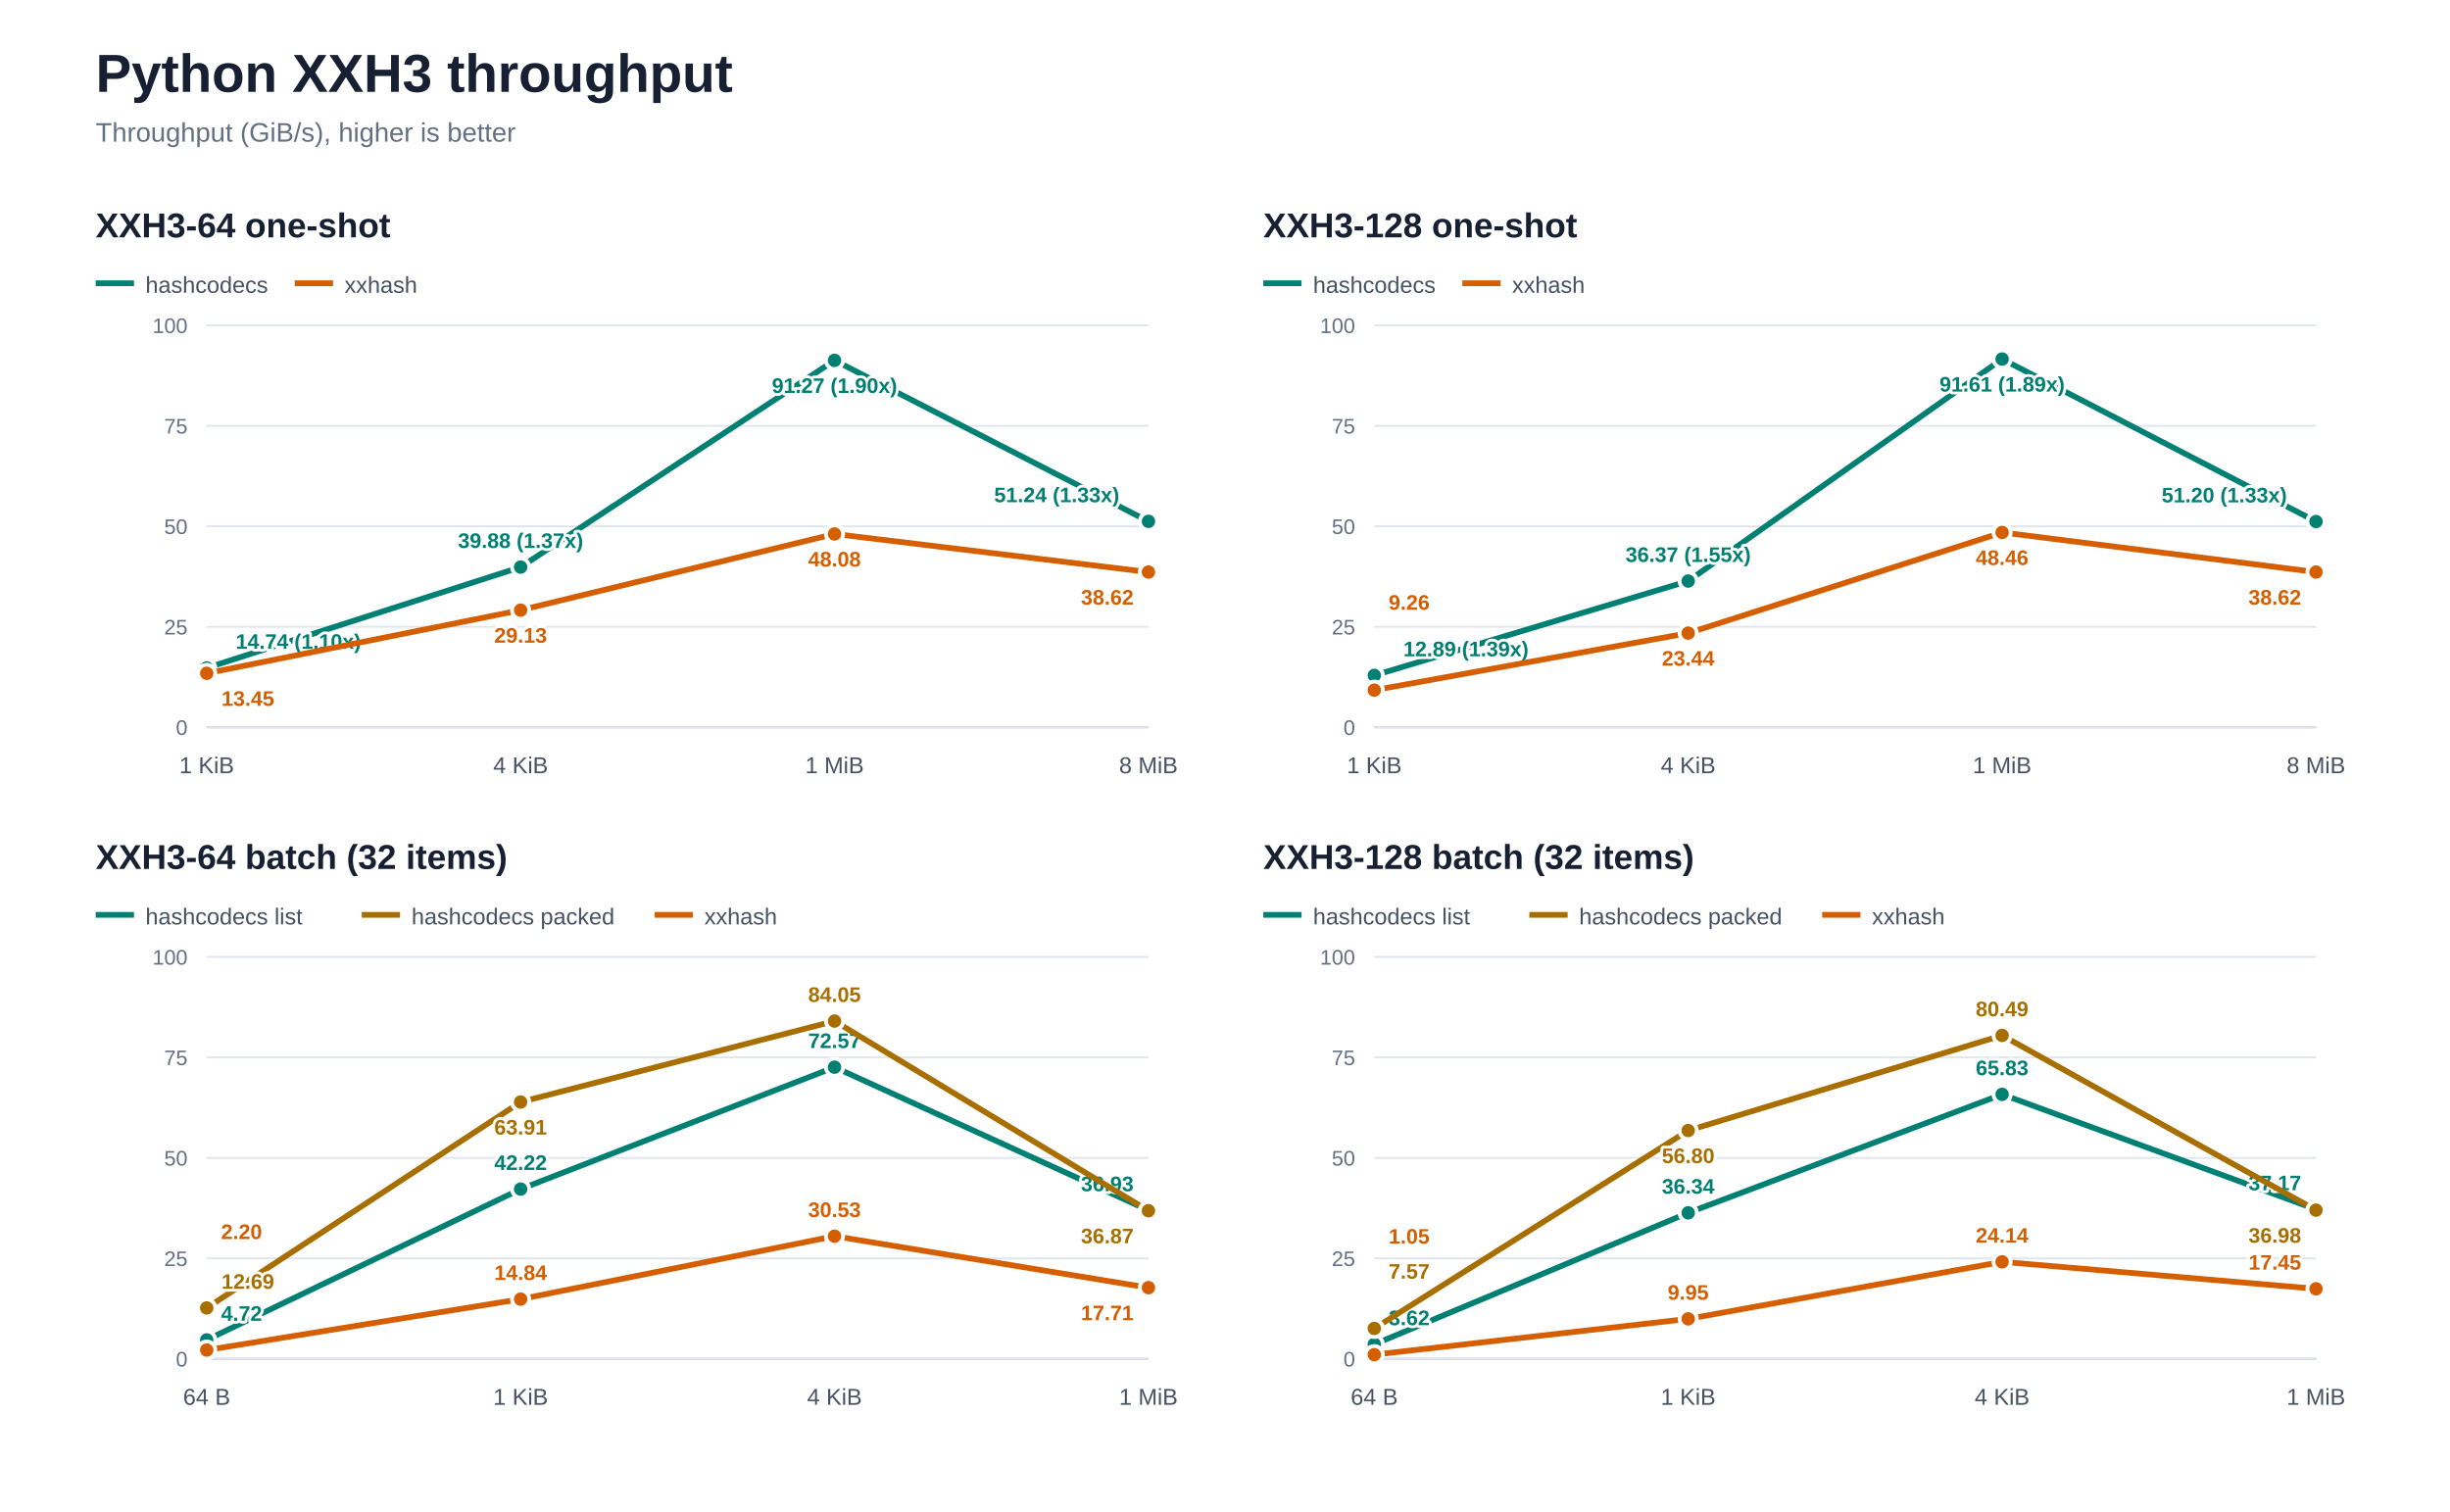
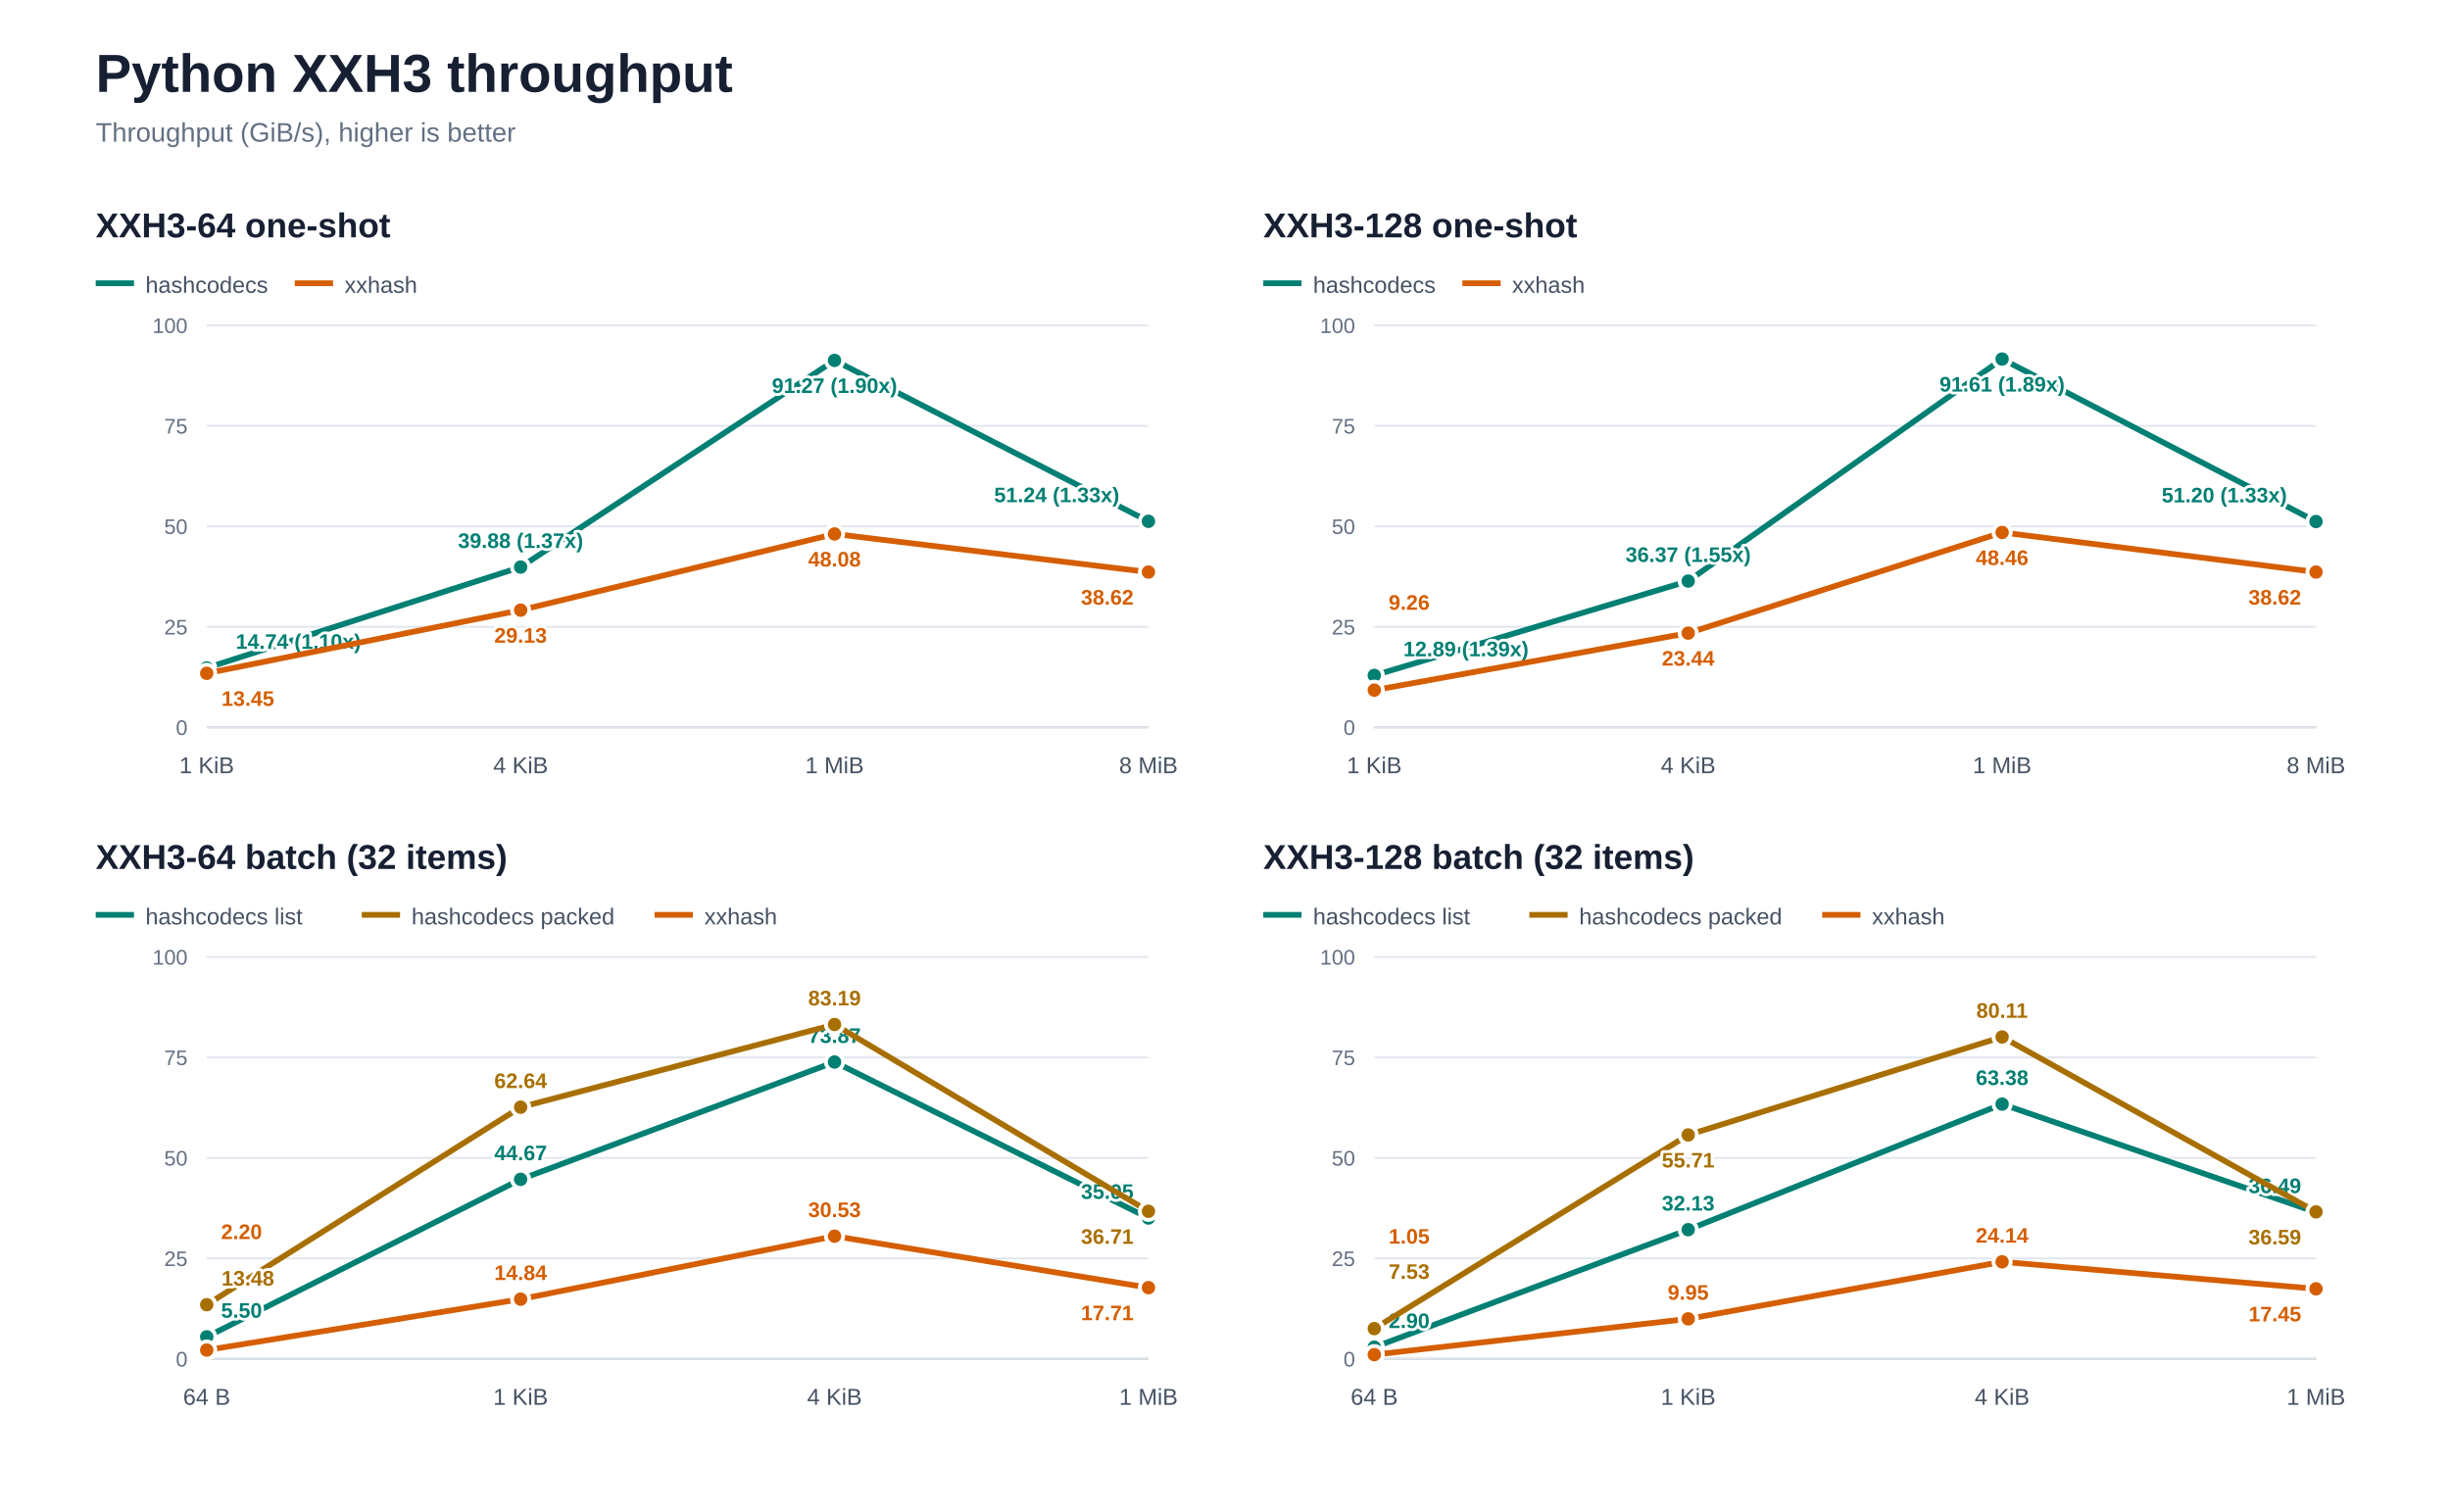
<svg xmlns="http://www.w3.org/2000/svg" width="1280" height="790" viewBox="0 0 1280 790" role="img" aria-labelledby="title desc">
  <rect width="100%" height="100%" fill="#ffffff" />
  <text x="50" y="48" fill="#172033" font-family="Segoe UI,Arial,sans-serif" font-size="28" font-weight="700">Python XXH3 throughput</text>
  <text x="50" y="74" fill="#637083" font-family="Segoe UI,Arial,sans-serif" font-size="14">Throughput (GiB/s), higher is better</text>
  <text x="50" y="124" fill="#172033" font-family="Segoe UI,Arial,sans-serif" font-size="18" font-weight="600">XXH3-64 one-shot</text>
  <line x1="108" y1="380" x2="600" y2="380" stroke="#9aa5b4" />
  <line x1="50" y1="148" x2="70" y2="148" stroke="#007f73" stroke-width="3" />
  <text x="76" y="153" fill="#465263" font-family="Segoe UI,Arial,sans-serif" font-size="12">hashcodecs</text>
  <line x1="154" y1="148" x2="174" y2="148" stroke="#d55e00" stroke-width="3" />
  <text x="180" y="153" fill="#465263" font-family="Segoe UI,Arial,sans-serif" font-size="12">xxhash</text>
  <line x1="108" y1="380.0" x2="600" y2="380.0" stroke="#e1e6ed" />
  <text x="98" y="384.0" text-anchor="end" fill="#637083" font-family="Segoe UI,Arial,sans-serif" font-size="11">0</text>
  <line x1="108" y1="327.5" x2="600" y2="327.5" stroke="#e1e6ed" />
  <text x="98" y="331.5" text-anchor="end" fill="#637083" font-family="Segoe UI,Arial,sans-serif" font-size="11">25</text>
  <line x1="108" y1="275.0" x2="600" y2="275.0" stroke="#e1e6ed" />
  <text x="98" y="279.0" text-anchor="end" fill="#637083" font-family="Segoe UI,Arial,sans-serif" font-size="11">50</text>
  <line x1="108" y1="222.5" x2="600" y2="222.5" stroke="#e1e6ed" />
  <text x="98" y="226.5" text-anchor="end" fill="#637083" font-family="Segoe UI,Arial,sans-serif" font-size="11">75</text>
  <line x1="108" y1="170.0" x2="600" y2="170.0" stroke="#e1e6ed" />
  <text x="98" y="174.0" text-anchor="end" fill="#637083" font-family="Segoe UI,Arial,sans-serif" font-size="11">100</text>
  <text x="108.0" y="404" text-anchor="middle" fill="#465263" font-family="Segoe UI,Arial,sans-serif" font-size="12">1 KiB</text>
  <text x="272.0" y="404" text-anchor="middle" fill="#465263" font-family="Segoe UI,Arial,sans-serif" font-size="12">4 KiB</text>
  <text x="436.0" y="404" text-anchor="middle" fill="#465263" font-family="Segoe UI,Arial,sans-serif" font-size="12">1 MiB</text>
  <text x="600.0" y="404" text-anchor="middle" fill="#465263" font-family="Segoe UI,Arial,sans-serif" font-size="12">8 MiB</text>
  <polyline points="108.0,349.0 272.0,296.3 436.0,188.3 600.0,272.4" fill="none" stroke="#007f73" stroke-width="3" stroke-linejoin="round" stroke-linecap="round" />
  <circle cx="108.0" cy="349.0" r="4.5" fill="#007f73" stroke="#ffffff" stroke-width="2" />
  <text x="155.9" y="339.0" text-anchor="middle" fill="#007f73" font-family="Segoe UI,Arial,sans-serif" font-size="11" font-weight="600" paint-order="stroke" stroke="#ffffff" stroke-width="3" stroke-linejoin="round">14.74 (1.10x)</text>
  <circle cx="272.0" cy="296.3" r="4.5" fill="#007f73" stroke="#ffffff" stroke-width="2" />
  <text x="272.0" y="286.3" text-anchor="middle" fill="#007f73" font-family="Segoe UI,Arial,sans-serif" font-size="11" font-weight="600" paint-order="stroke" stroke="#ffffff" stroke-width="3" stroke-linejoin="round">39.88 (1.37x)</text>
  <circle cx="436.0" cy="188.3" r="4.5" fill="#007f73" stroke="#ffffff" stroke-width="2" />
  <text x="436.0" y="205.3" text-anchor="middle" fill="#007f73" font-family="Segoe UI,Arial,sans-serif" font-size="11" font-weight="600" paint-order="stroke" stroke="#ffffff" stroke-width="3" stroke-linejoin="round">91.27 (1.90x)</text>
  <circle cx="600.0" cy="272.4" r="4.5" fill="#007f73" stroke="#ffffff" stroke-width="2" />
  <text x="552.1" y="262.4" text-anchor="middle" fill="#007f73" font-family="Segoe UI,Arial,sans-serif" font-size="11" font-weight="600" paint-order="stroke" stroke="#ffffff" stroke-width="3" stroke-linejoin="round">51.24 (1.33x)</text>
  <polyline points="108.0,351.8 272.0,318.8 436.0,279.0 600.0,298.9" fill="none" stroke="#d55e00" stroke-width="3" stroke-linejoin="round" stroke-linecap="round" />
  <circle cx="108.0" cy="351.8" r="4.5" fill="#d55e00" stroke="#ffffff" stroke-width="2" />
  <text x="129.5" y="368.8" text-anchor="middle" fill="#d55e00" font-family="Segoe UI,Arial,sans-serif" font-size="11" font-weight="600" paint-order="stroke" stroke="#ffffff" stroke-width="3" stroke-linejoin="round">13.45</text>
  <circle cx="272.0" cy="318.8" r="4.5" fill="#d55e00" stroke="#ffffff" stroke-width="2" />
  <text x="272.0" y="335.8" text-anchor="middle" fill="#d55e00" font-family="Segoe UI,Arial,sans-serif" font-size="11" font-weight="600" paint-order="stroke" stroke="#ffffff" stroke-width="3" stroke-linejoin="round">29.13</text>
  <circle cx="436.0" cy="279.0" r="4.5" fill="#d55e00" stroke="#ffffff" stroke-width="2" />
  <text x="436.0" y="296.0" text-anchor="middle" fill="#d55e00" font-family="Segoe UI,Arial,sans-serif" font-size="11" font-weight="600" paint-order="stroke" stroke="#ffffff" stroke-width="3" stroke-linejoin="round">48.08</text>
  <circle cx="600.0" cy="298.9" r="4.5" fill="#d55e00" stroke="#ffffff" stroke-width="2" />
  <text x="578.5" y="315.9" text-anchor="middle" fill="#d55e00" font-family="Segoe UI,Arial,sans-serif" font-size="11" font-weight="600" paint-order="stroke" stroke="#ffffff" stroke-width="3" stroke-linejoin="round">38.62</text>
  <text x="660" y="124" fill="#172033" font-family="Segoe UI,Arial,sans-serif" font-size="18" font-weight="600">XXH3-128 one-shot</text>
  <line x1="718" y1="380" x2="1210" y2="380" stroke="#9aa5b4" />
  <line x1="660" y1="148" x2="680" y2="148" stroke="#007f73" stroke-width="3" />
  <text x="686" y="153" fill="#465263" font-family="Segoe UI,Arial,sans-serif" font-size="12">hashcodecs</text>
  <line x1="764" y1="148" x2="784" y2="148" stroke="#d55e00" stroke-width="3" />
  <text x="790" y="153" fill="#465263" font-family="Segoe UI,Arial,sans-serif" font-size="12">xxhash</text>
  <line x1="718" y1="380.0" x2="1210" y2="380.0" stroke="#e1e6ed" />
  <text x="708" y="384.0" text-anchor="end" fill="#637083" font-family="Segoe UI,Arial,sans-serif" font-size="11">0</text>
  <line x1="718" y1="327.5" x2="1210" y2="327.5" stroke="#e1e6ed" />
  <text x="708" y="331.5" text-anchor="end" fill="#637083" font-family="Segoe UI,Arial,sans-serif" font-size="11">25</text>
  <line x1="718" y1="275.0" x2="1210" y2="275.0" stroke="#e1e6ed" />
  <text x="708" y="279.0" text-anchor="end" fill="#637083" font-family="Segoe UI,Arial,sans-serif" font-size="11">50</text>
  <line x1="718" y1="222.5" x2="1210" y2="222.5" stroke="#e1e6ed" />
  <text x="708" y="226.5" text-anchor="end" fill="#637083" font-family="Segoe UI,Arial,sans-serif" font-size="11">75</text>
  <line x1="718" y1="170.0" x2="1210" y2="170.0" stroke="#e1e6ed" />
  <text x="708" y="174.0" text-anchor="end" fill="#637083" font-family="Segoe UI,Arial,sans-serif" font-size="11">100</text>
  <text x="718.0" y="404" text-anchor="middle" fill="#465263" font-family="Segoe UI,Arial,sans-serif" font-size="12">1 KiB</text>
  <text x="882.0" y="404" text-anchor="middle" fill="#465263" font-family="Segoe UI,Arial,sans-serif" font-size="12">4 KiB</text>
  <text x="1046.0" y="404" text-anchor="middle" fill="#465263" font-family="Segoe UI,Arial,sans-serif" font-size="12">1 MiB</text>
  <text x="1210.0" y="404" text-anchor="middle" fill="#465263" font-family="Segoe UI,Arial,sans-serif" font-size="12">8 MiB</text>
  <polyline points="718.0,352.9 882.0,303.6 1046.0,187.6 1210.0,272.5" fill="none" stroke="#007f73" stroke-width="3" stroke-linejoin="round" stroke-linecap="round" />
  <circle cx="718.0" cy="352.9" r="4.5" fill="#007f73" stroke="#ffffff" stroke-width="2" />
  <text x="765.9" y="342.9" text-anchor="middle" fill="#007f73" font-family="Segoe UI,Arial,sans-serif" font-size="11" font-weight="600" paint-order="stroke" stroke="#ffffff" stroke-width="3" stroke-linejoin="round">12.89 (1.39x)</text>
  <circle cx="882.0" cy="303.6" r="4.5" fill="#007f73" stroke="#ffffff" stroke-width="2" />
  <text x="882.0" y="293.6" text-anchor="middle" fill="#007f73" font-family="Segoe UI,Arial,sans-serif" font-size="11" font-weight="600" paint-order="stroke" stroke="#ffffff" stroke-width="3" stroke-linejoin="round">36.37 (1.55x)</text>
  <circle cx="1046.0" cy="187.6" r="4.5" fill="#007f73" stroke="#ffffff" stroke-width="2" />
  <text x="1046.0" y="204.6" text-anchor="middle" fill="#007f73" font-family="Segoe UI,Arial,sans-serif" font-size="11" font-weight="600" paint-order="stroke" stroke="#ffffff" stroke-width="3" stroke-linejoin="round">91.61 (1.89x)</text>
  <circle cx="1210.0" cy="272.5" r="4.5" fill="#007f73" stroke="#ffffff" stroke-width="2" />
  <text x="1162.1" y="262.5" text-anchor="middle" fill="#007f73" font-family="Segoe UI,Arial,sans-serif" font-size="11" font-weight="600" paint-order="stroke" stroke="#ffffff" stroke-width="3" stroke-linejoin="round">51.20 (1.33x)</text>
  <polyline points="718.0,360.6 882.0,330.8 1046.0,278.2 1210.0,298.9" fill="none" stroke="#d55e00" stroke-width="3" stroke-linejoin="round" stroke-linecap="round" />
  <circle cx="718.0" cy="360.6" r="4.5" fill="#d55e00" stroke="#ffffff" stroke-width="2" />
  <text x="736.2" y="318.6" text-anchor="middle" fill="#d55e00" font-family="Segoe UI,Arial,sans-serif" font-size="11" font-weight="600" paint-order="stroke" stroke="#ffffff" stroke-width="3" stroke-linejoin="round">9.26</text>
  <circle cx="882.0" cy="330.8" r="4.5" fill="#d55e00" stroke="#ffffff" stroke-width="2" />
  <text x="882.0" y="347.8" text-anchor="middle" fill="#d55e00" font-family="Segoe UI,Arial,sans-serif" font-size="11" font-weight="600" paint-order="stroke" stroke="#ffffff" stroke-width="3" stroke-linejoin="round">23.44</text>
  <circle cx="1046.0" cy="278.2" r="4.5" fill="#d55e00" stroke="#ffffff" stroke-width="2" />
  <text x="1046.0" y="295.2" text-anchor="middle" fill="#d55e00" font-family="Segoe UI,Arial,sans-serif" font-size="11" font-weight="600" paint-order="stroke" stroke="#ffffff" stroke-width="3" stroke-linejoin="round">48.46</text>
  <circle cx="1210.0" cy="298.9" r="4.5" fill="#d55e00" stroke="#ffffff" stroke-width="2" />
  <text x="1188.5" y="315.9" text-anchor="middle" fill="#d55e00" font-family="Segoe UI,Arial,sans-serif" font-size="11" font-weight="600" paint-order="stroke" stroke="#ffffff" stroke-width="3" stroke-linejoin="round">38.62</text>
  <text x="50" y="454" fill="#172033" font-family="Segoe UI,Arial,sans-serif" font-size="18" font-weight="600">XXH3-64 batch (32 items)</text>
  <line x1="108" y1="710" x2="600" y2="710" stroke="#9aa5b4" />
  <line x1="50" y1="478" x2="70" y2="478" stroke="#007f73" stroke-width="3" />
  <text x="76" y="483" fill="#465263" font-family="Segoe UI,Arial,sans-serif" font-size="12">hashcodecs list</text>
  <line x1="189" y1="478" x2="209" y2="478" stroke="#a86f00" stroke-width="3" />
  <text x="215" y="483" fill="#465263" font-family="Segoe UI,Arial,sans-serif" font-size="12">hashcodecs packed</text>
  <line x1="342" y1="478" x2="362" y2="478" stroke="#d55e00" stroke-width="3" />
  <text x="368" y="483" fill="#465263" font-family="Segoe UI,Arial,sans-serif" font-size="12">xxhash</text>
  <line x1="108" y1="710.0" x2="600" y2="710.0" stroke="#e1e6ed" />
  <text x="98" y="714.0" text-anchor="end" fill="#637083" font-family="Segoe UI,Arial,sans-serif" font-size="11">0</text>
  <line x1="108" y1="657.5" x2="600" y2="657.5" stroke="#e1e6ed" />
  <text x="98" y="661.5" text-anchor="end" fill="#637083" font-family="Segoe UI,Arial,sans-serif" font-size="11">25</text>
  <line x1="108" y1="605.0" x2="600" y2="605.0" stroke="#e1e6ed" />
  <text x="98" y="609.0" text-anchor="end" fill="#637083" font-family="Segoe UI,Arial,sans-serif" font-size="11">50</text>
  <line x1="108" y1="552.5" x2="600" y2="552.5" stroke="#e1e6ed" />
  <text x="98" y="556.5" text-anchor="end" fill="#637083" font-family="Segoe UI,Arial,sans-serif" font-size="11">75</text>
  <line x1="108" y1="500.0" x2="600" y2="500.0" stroke="#e1e6ed" />
  <text x="98" y="504.0" text-anchor="end" fill="#637083" font-family="Segoe UI,Arial,sans-serif" font-size="11">100</text>
  <text x="108.0" y="734" text-anchor="middle" fill="#465263" font-family="Segoe UI,Arial,sans-serif" font-size="12">64 B</text>
  <text x="272.0" y="734" text-anchor="middle" fill="#465263" font-family="Segoe UI,Arial,sans-serif" font-size="12">1 KiB</text>
  <text x="436.0" y="734" text-anchor="middle" fill="#465263" font-family="Segoe UI,Arial,sans-serif" font-size="12">4 KiB</text>
  <text x="600.0" y="734" text-anchor="middle" fill="#465263" font-family="Segoe UI,Arial,sans-serif" font-size="12">1 MiB</text>
-   <polyline points="108.0,700.1 272.0,621.3 436.0,557.6 600.0,632.4" fill="none" stroke="#007f73" stroke-width="3" stroke-linejoin="round" stroke-linecap="round" />
-   <circle cx="108.0" cy="700.1" r="4.5" fill="#007f73" stroke="#ffffff" stroke-width="2" />
-   <text x="126.2" y="690.1" text-anchor="middle" fill="#007f73" font-family="Segoe UI,Arial,sans-serif" font-size="11" font-weight="600" paint-order="stroke" stroke="#ffffff" stroke-width="3" stroke-linejoin="round">4.72</text>
-   <circle cx="272.0" cy="621.3" r="4.5" fill="#007f73" stroke="#ffffff" stroke-width="2" />
-   <text x="272.0" y="611.3" text-anchor="middle" fill="#007f73" font-family="Segoe UI,Arial,sans-serif" font-size="11" font-weight="600" paint-order="stroke" stroke="#ffffff" stroke-width="3" stroke-linejoin="round">42.22</text>
-   <circle cx="436.0" cy="557.6" r="4.5" fill="#007f73" stroke="#ffffff" stroke-width="2" />
-   <text x="436.0" y="547.6" text-anchor="middle" fill="#007f73" font-family="Segoe UI,Arial,sans-serif" font-size="11" font-weight="600" paint-order="stroke" stroke="#ffffff" stroke-width="3" stroke-linejoin="round">72.57</text>
-   <circle cx="600.0" cy="632.4" r="4.5" fill="#007f73" stroke="#ffffff" stroke-width="2" />
-   <text x="578.5" y="622.4" text-anchor="middle" fill="#007f73" font-family="Segoe UI,Arial,sans-serif" font-size="11" font-weight="600" paint-order="stroke" stroke="#ffffff" stroke-width="3" stroke-linejoin="round">36.93</text>
-   <polyline points="108.0,683.4 272.0,575.8 436.0,533.5 600.0,632.6" fill="none" stroke="#a86f00" stroke-width="3" stroke-linejoin="round" stroke-linecap="round" />
-   <circle cx="108.0" cy="683.4" r="4.5" fill="#a86f00" stroke="#ffffff" stroke-width="2" />
-   <text x="129.5" y="673.4" text-anchor="middle" fill="#a86f00" font-family="Segoe UI,Arial,sans-serif" font-size="11" font-weight="600" paint-order="stroke" stroke="#ffffff" stroke-width="3" stroke-linejoin="round">12.69</text>
-   <circle cx="272.0" cy="575.8" r="4.5" fill="#a86f00" stroke="#ffffff" stroke-width="2" />
-   <text x="272.0" y="592.8" text-anchor="middle" fill="#a86f00" font-family="Segoe UI,Arial,sans-serif" font-size="11" font-weight="600" paint-order="stroke" stroke="#ffffff" stroke-width="3" stroke-linejoin="round">63.91</text>
-   <circle cx="436.0" cy="533.5" r="4.5" fill="#a86f00" stroke="#ffffff" stroke-width="2" />
-   <text x="436.0" y="523.5" text-anchor="middle" fill="#a86f00" font-family="Segoe UI,Arial,sans-serif" font-size="11" font-weight="600" paint-order="stroke" stroke="#ffffff" stroke-width="3" stroke-linejoin="round">84.05</text>
-   <circle cx="600.0" cy="632.6" r="4.5" fill="#a86f00" stroke="#ffffff" stroke-width="2" />
-   <text x="578.5" y="649.6" text-anchor="middle" fill="#a86f00" font-family="Segoe UI,Arial,sans-serif" font-size="11" font-weight="600" paint-order="stroke" stroke="#ffffff" stroke-width="3" stroke-linejoin="round">36.87</text>
+   <polyline points="108.0,698.5 272.0,616.2 436.0,554.9 600.0,636.4" fill="none" stroke="#007f73" stroke-width="3" stroke-linejoin="round" stroke-linecap="round" />
+   <circle cx="108.0" cy="698.5" r="4.5" fill="#007f73" stroke="#ffffff" stroke-width="2" />
+   <text x="126.2" y="688.5" text-anchor="middle" fill="#007f73" font-family="Segoe UI,Arial,sans-serif" font-size="11" font-weight="600" paint-order="stroke" stroke="#ffffff" stroke-width="3" stroke-linejoin="round">5.50</text>
+   <circle cx="272.0" cy="616.2" r="4.5" fill="#007f73" stroke="#ffffff" stroke-width="2" />
+   <text x="272.0" y="606.2" text-anchor="middle" fill="#007f73" font-family="Segoe UI,Arial,sans-serif" font-size="11" font-weight="600" paint-order="stroke" stroke="#ffffff" stroke-width="3" stroke-linejoin="round">44.67</text>
+   <circle cx="436.0" cy="554.9" r="4.5" fill="#007f73" stroke="#ffffff" stroke-width="2" />
+   <text x="436.0" y="544.9" text-anchor="middle" fill="#007f73" font-family="Segoe UI,Arial,sans-serif" font-size="11" font-weight="600" paint-order="stroke" stroke="#ffffff" stroke-width="3" stroke-linejoin="round">73.87</text>
+   <circle cx="600.0" cy="636.4" r="4.5" fill="#007f73" stroke="#ffffff" stroke-width="2" />
+   <text x="578.5" y="626.4" text-anchor="middle" fill="#007f73" font-family="Segoe UI,Arial,sans-serif" font-size="11" font-weight="600" paint-order="stroke" stroke="#ffffff" stroke-width="3" stroke-linejoin="round">35.05</text>
+   <polyline points="108.0,681.7 272.0,578.5 436.0,535.3 600.0,632.9" fill="none" stroke="#a86f00" stroke-width="3" stroke-linejoin="round" stroke-linecap="round" />
+   <circle cx="108.0" cy="681.7" r="4.5" fill="#a86f00" stroke="#ffffff" stroke-width="2" />
+   <text x="129.5" y="671.7" text-anchor="middle" fill="#a86f00" font-family="Segoe UI,Arial,sans-serif" font-size="11" font-weight="600" paint-order="stroke" stroke="#ffffff" stroke-width="3" stroke-linejoin="round">13.48</text>
+   <circle cx="272.0" cy="578.5" r="4.5" fill="#a86f00" stroke="#ffffff" stroke-width="2" />
+   <text x="272.0" y="568.5" text-anchor="middle" fill="#a86f00" font-family="Segoe UI,Arial,sans-serif" font-size="11" font-weight="600" paint-order="stroke" stroke="#ffffff" stroke-width="3" stroke-linejoin="round">62.64</text>
+   <circle cx="436.0" cy="535.3" r="4.5" fill="#a86f00" stroke="#ffffff" stroke-width="2" />
+   <text x="436.0" y="525.3" text-anchor="middle" fill="#a86f00" font-family="Segoe UI,Arial,sans-serif" font-size="11" font-weight="600" paint-order="stroke" stroke="#ffffff" stroke-width="3" stroke-linejoin="round">83.19</text>
+   <circle cx="600.0" cy="632.9" r="4.5" fill="#a86f00" stroke="#ffffff" stroke-width="2" />
+   <text x="578.5" y="649.9" text-anchor="middle" fill="#a86f00" font-family="Segoe UI,Arial,sans-serif" font-size="11" font-weight="600" paint-order="stroke" stroke="#ffffff" stroke-width="3" stroke-linejoin="round">36.71</text>
  <polyline points="108.0,705.4 272.0,678.8 436.0,645.9 600.0,672.8" fill="none" stroke="#d55e00" stroke-width="3" stroke-linejoin="round" stroke-linecap="round" />
  <circle cx="108.0" cy="705.4" r="4.5" fill="#d55e00" stroke="#ffffff" stroke-width="2" />
  <text x="126.2" y="647.4" text-anchor="middle" fill="#d55e00" font-family="Segoe UI,Arial,sans-serif" font-size="11" font-weight="600" paint-order="stroke" stroke="#ffffff" stroke-width="3" stroke-linejoin="round">2.20</text>
  <circle cx="272.0" cy="678.8" r="4.5" fill="#d55e00" stroke="#ffffff" stroke-width="2" />
  <text x="272.0" y="668.8" text-anchor="middle" fill="#d55e00" font-family="Segoe UI,Arial,sans-serif" font-size="11" font-weight="600" paint-order="stroke" stroke="#ffffff" stroke-width="3" stroke-linejoin="round">14.84</text>
  <circle cx="436.0" cy="645.9" r="4.5" fill="#d55e00" stroke="#ffffff" stroke-width="2" />
  <text x="436.0" y="635.9" text-anchor="middle" fill="#d55e00" font-family="Segoe UI,Arial,sans-serif" font-size="11" font-weight="600" paint-order="stroke" stroke="#ffffff" stroke-width="3" stroke-linejoin="round">30.53</text>
  <circle cx="600.0" cy="672.8" r="4.5" fill="#d55e00" stroke="#ffffff" stroke-width="2" />
  <text x="578.5" y="689.8" text-anchor="middle" fill="#d55e00" font-family="Segoe UI,Arial,sans-serif" font-size="11" font-weight="600" paint-order="stroke" stroke="#ffffff" stroke-width="3" stroke-linejoin="round">17.71</text>
  <text x="660" y="454" fill="#172033" font-family="Segoe UI,Arial,sans-serif" font-size="18" font-weight="600">XXH3-128 batch (32 items)</text>
  <line x1="718" y1="710" x2="1210" y2="710" stroke="#9aa5b4" />
  <line x1="660" y1="478" x2="680" y2="478" stroke="#007f73" stroke-width="3" />
  <text x="686" y="483" fill="#465263" font-family="Segoe UI,Arial,sans-serif" font-size="12">hashcodecs list</text>
  <line x1="799" y1="478" x2="819" y2="478" stroke="#a86f00" stroke-width="3" />
  <text x="825" y="483" fill="#465263" font-family="Segoe UI,Arial,sans-serif" font-size="12">hashcodecs packed</text>
  <line x1="952" y1="478" x2="972" y2="478" stroke="#d55e00" stroke-width="3" />
  <text x="978" y="483" fill="#465263" font-family="Segoe UI,Arial,sans-serif" font-size="12">xxhash</text>
  <line x1="718" y1="710.0" x2="1210" y2="710.0" stroke="#e1e6ed" />
  <text x="708" y="714.0" text-anchor="end" fill="#637083" font-family="Segoe UI,Arial,sans-serif" font-size="11">0</text>
  <line x1="718" y1="657.5" x2="1210" y2="657.5" stroke="#e1e6ed" />
  <text x="708" y="661.5" text-anchor="end" fill="#637083" font-family="Segoe UI,Arial,sans-serif" font-size="11">25</text>
  <line x1="718" y1="605.0" x2="1210" y2="605.0" stroke="#e1e6ed" />
  <text x="708" y="609.0" text-anchor="end" fill="#637083" font-family="Segoe UI,Arial,sans-serif" font-size="11">50</text>
  <line x1="718" y1="552.5" x2="1210" y2="552.5" stroke="#e1e6ed" />
  <text x="708" y="556.5" text-anchor="end" fill="#637083" font-family="Segoe UI,Arial,sans-serif" font-size="11">75</text>
  <line x1="718" y1="500.0" x2="1210" y2="500.0" stroke="#e1e6ed" />
  <text x="708" y="504.0" text-anchor="end" fill="#637083" font-family="Segoe UI,Arial,sans-serif" font-size="11">100</text>
  <text x="718.0" y="734" text-anchor="middle" fill="#465263" font-family="Segoe UI,Arial,sans-serif" font-size="12">64 B</text>
  <text x="882.0" y="734" text-anchor="middle" fill="#465263" font-family="Segoe UI,Arial,sans-serif" font-size="12">1 KiB</text>
  <text x="1046.0" y="734" text-anchor="middle" fill="#465263" font-family="Segoe UI,Arial,sans-serif" font-size="12">4 KiB</text>
  <text x="1210.0" y="734" text-anchor="middle" fill="#465263" font-family="Segoe UI,Arial,sans-serif" font-size="12">1 MiB</text>
-   <polyline points="718.0,702.4 882.0,633.7 1046.0,571.8 1210.0,631.9" fill="none" stroke="#007f73" stroke-width="3" stroke-linejoin="round" stroke-linecap="round" />
-   <circle cx="718.0" cy="702.4" r="4.5" fill="#007f73" stroke="#ffffff" stroke-width="2" />
-   <text x="736.2" y="692.4" text-anchor="middle" fill="#007f73" font-family="Segoe UI,Arial,sans-serif" font-size="11" font-weight="600" paint-order="stroke" stroke="#ffffff" stroke-width="3" stroke-linejoin="round">3.62</text>
-   <circle cx="882.0" cy="633.7" r="4.5" fill="#007f73" stroke="#ffffff" stroke-width="2" />
-   <text x="882.0" y="623.7" text-anchor="middle" fill="#007f73" font-family="Segoe UI,Arial,sans-serif" font-size="11" font-weight="600" paint-order="stroke" stroke="#ffffff" stroke-width="3" stroke-linejoin="round">36.34</text>
-   <circle cx="1046.0" cy="571.8" r="4.5" fill="#007f73" stroke="#ffffff" stroke-width="2" />
-   <text x="1046.0" y="561.8" text-anchor="middle" fill="#007f73" font-family="Segoe UI,Arial,sans-serif" font-size="11" font-weight="600" paint-order="stroke" stroke="#ffffff" stroke-width="3" stroke-linejoin="round">65.83</text>
-   <circle cx="1210.0" cy="631.9" r="4.5" fill="#007f73" stroke="#ffffff" stroke-width="2" />
-   <text x="1188.5" y="621.9" text-anchor="middle" fill="#007f73" font-family="Segoe UI,Arial,sans-serif" font-size="11" font-weight="600" paint-order="stroke" stroke="#ffffff" stroke-width="3" stroke-linejoin="round">37.17</text>
-   <polyline points="718.0,694.1 882.0,590.7 1046.0,541.0 1210.0,632.3" fill="none" stroke="#a86f00" stroke-width="3" stroke-linejoin="round" stroke-linecap="round" />
-   <circle cx="718.0" cy="694.1" r="4.5" fill="#a86f00" stroke="#ffffff" stroke-width="2" />
-   <text x="736.2" y="668.1" text-anchor="middle" fill="#a86f00" font-family="Segoe UI,Arial,sans-serif" font-size="11" font-weight="600" paint-order="stroke" stroke="#ffffff" stroke-width="3" stroke-linejoin="round">7.57</text>
-   <circle cx="882.0" cy="590.7" r="4.5" fill="#a86f00" stroke="#ffffff" stroke-width="2" />
-   <text x="882.0" y="607.7" text-anchor="middle" fill="#a86f00" font-family="Segoe UI,Arial,sans-serif" font-size="11" font-weight="600" paint-order="stroke" stroke="#ffffff" stroke-width="3" stroke-linejoin="round">56.80</text>
-   <circle cx="1046.0" cy="541.0" r="4.5" fill="#a86f00" stroke="#ffffff" stroke-width="2" />
-   <text x="1046.0" y="531.0" text-anchor="middle" fill="#a86f00" font-family="Segoe UI,Arial,sans-serif" font-size="11" font-weight="600" paint-order="stroke" stroke="#ffffff" stroke-width="3" stroke-linejoin="round">80.49</text>
-   <circle cx="1210.0" cy="632.3" r="4.5" fill="#a86f00" stroke="#ffffff" stroke-width="2" />
-   <text x="1188.5" y="649.3" text-anchor="middle" fill="#a86f00" font-family="Segoe UI,Arial,sans-serif" font-size="11" font-weight="600" paint-order="stroke" stroke="#ffffff" stroke-width="3" stroke-linejoin="round">36.98</text>
+   <polyline points="718.0,703.9 882.0,642.5 1046.0,576.9 1210.0,633.4" fill="none" stroke="#007f73" stroke-width="3" stroke-linejoin="round" stroke-linecap="round" />
+   <circle cx="718.0" cy="703.9" r="4.5" fill="#007f73" stroke="#ffffff" stroke-width="2" />
+   <text x="736.2" y="693.9" text-anchor="middle" fill="#007f73" font-family="Segoe UI,Arial,sans-serif" font-size="11" font-weight="600" paint-order="stroke" stroke="#ffffff" stroke-width="3" stroke-linejoin="round">2.90</text>
+   <circle cx="882.0" cy="642.5" r="4.5" fill="#007f73" stroke="#ffffff" stroke-width="2" />
+   <text x="882.0" y="632.5" text-anchor="middle" fill="#007f73" font-family="Segoe UI,Arial,sans-serif" font-size="11" font-weight="600" paint-order="stroke" stroke="#ffffff" stroke-width="3" stroke-linejoin="round">32.13</text>
+   <circle cx="1046.0" cy="576.9" r="4.5" fill="#007f73" stroke="#ffffff" stroke-width="2" />
+   <text x="1046.0" y="566.9" text-anchor="middle" fill="#007f73" font-family="Segoe UI,Arial,sans-serif" font-size="11" font-weight="600" paint-order="stroke" stroke="#ffffff" stroke-width="3" stroke-linejoin="round">63.38</text>
+   <circle cx="1210.0" cy="633.4" r="4.5" fill="#007f73" stroke="#ffffff" stroke-width="2" />
+   <text x="1188.5" y="623.4" text-anchor="middle" fill="#007f73" font-family="Segoe UI,Arial,sans-serif" font-size="11" font-weight="600" paint-order="stroke" stroke="#ffffff" stroke-width="3" stroke-linejoin="round">36.49</text>
+   <polyline points="718.0,694.2 882.0,593.0 1046.0,541.8 1210.0,633.2" fill="none" stroke="#a86f00" stroke-width="3" stroke-linejoin="round" stroke-linecap="round" />
+   <circle cx="718.0" cy="694.2" r="4.5" fill="#a86f00" stroke="#ffffff" stroke-width="2" />
+   <text x="736.2" y="668.2" text-anchor="middle" fill="#a86f00" font-family="Segoe UI,Arial,sans-serif" font-size="11" font-weight="600" paint-order="stroke" stroke="#ffffff" stroke-width="3" stroke-linejoin="round">7.53</text>
+   <circle cx="882.0" cy="593.0" r="4.5" fill="#a86f00" stroke="#ffffff" stroke-width="2" />
+   <text x="882.0" y="610.0" text-anchor="middle" fill="#a86f00" font-family="Segoe UI,Arial,sans-serif" font-size="11" font-weight="600" paint-order="stroke" stroke="#ffffff" stroke-width="3" stroke-linejoin="round">55.71</text>
+   <circle cx="1046.0" cy="541.8" r="4.5" fill="#a86f00" stroke="#ffffff" stroke-width="2" />
+   <text x="1046.0" y="531.8" text-anchor="middle" fill="#a86f00" font-family="Segoe UI,Arial,sans-serif" font-size="11" font-weight="600" paint-order="stroke" stroke="#ffffff" stroke-width="3" stroke-linejoin="round">80.11</text>
+   <circle cx="1210.0" cy="633.2" r="4.5" fill="#a86f00" stroke="#ffffff" stroke-width="2" />
+   <text x="1188.5" y="650.2" text-anchor="middle" fill="#a86f00" font-family="Segoe UI,Arial,sans-serif" font-size="11" font-weight="600" paint-order="stroke" stroke="#ffffff" stroke-width="3" stroke-linejoin="round">36.59</text>
  <polyline points="718.0,707.8 882.0,689.1 1046.0,659.3 1210.0,673.4" fill="none" stroke="#d55e00" stroke-width="3" stroke-linejoin="round" stroke-linecap="round" />
  <circle cx="718.0" cy="707.8" r="4.5" fill="#d55e00" stroke="#ffffff" stroke-width="2" />
  <text x="736.2" y="649.8" text-anchor="middle" fill="#d55e00" font-family="Segoe UI,Arial,sans-serif" font-size="11" font-weight="600" paint-order="stroke" stroke="#ffffff" stroke-width="3" stroke-linejoin="round">1.05</text>
  <circle cx="882.0" cy="689.1" r="4.5" fill="#d55e00" stroke="#ffffff" stroke-width="2" />
  <text x="882.0" y="679.1" text-anchor="middle" fill="#d55e00" font-family="Segoe UI,Arial,sans-serif" font-size="11" font-weight="600" paint-order="stroke" stroke="#ffffff" stroke-width="3" stroke-linejoin="round">9.95</text>
  <circle cx="1046.0" cy="659.3" r="4.5" fill="#d55e00" stroke="#ffffff" stroke-width="2" />
  <text x="1046.0" y="649.3" text-anchor="middle" fill="#d55e00" font-family="Segoe UI,Arial,sans-serif" font-size="11" font-weight="600" paint-order="stroke" stroke="#ffffff" stroke-width="3" stroke-linejoin="round">24.14</text>
  <circle cx="1210.0" cy="673.4" r="4.5" fill="#d55e00" stroke="#ffffff" stroke-width="2" />
-   <text x="1188.5" y="663.4" text-anchor="middle" fill="#d55e00" font-family="Segoe UI,Arial,sans-serif" font-size="11" font-weight="600" paint-order="stroke" stroke="#ffffff" stroke-width="3" stroke-linejoin="round">17.45</text>
+   <text x="1188.5" y="690.4" text-anchor="middle" fill="#d55e00" font-family="Segoe UI,Arial,sans-serif" font-size="11" font-weight="600" paint-order="stroke" stroke="#ffffff" stroke-width="3" stroke-linejoin="round">17.45</text>
</svg>
